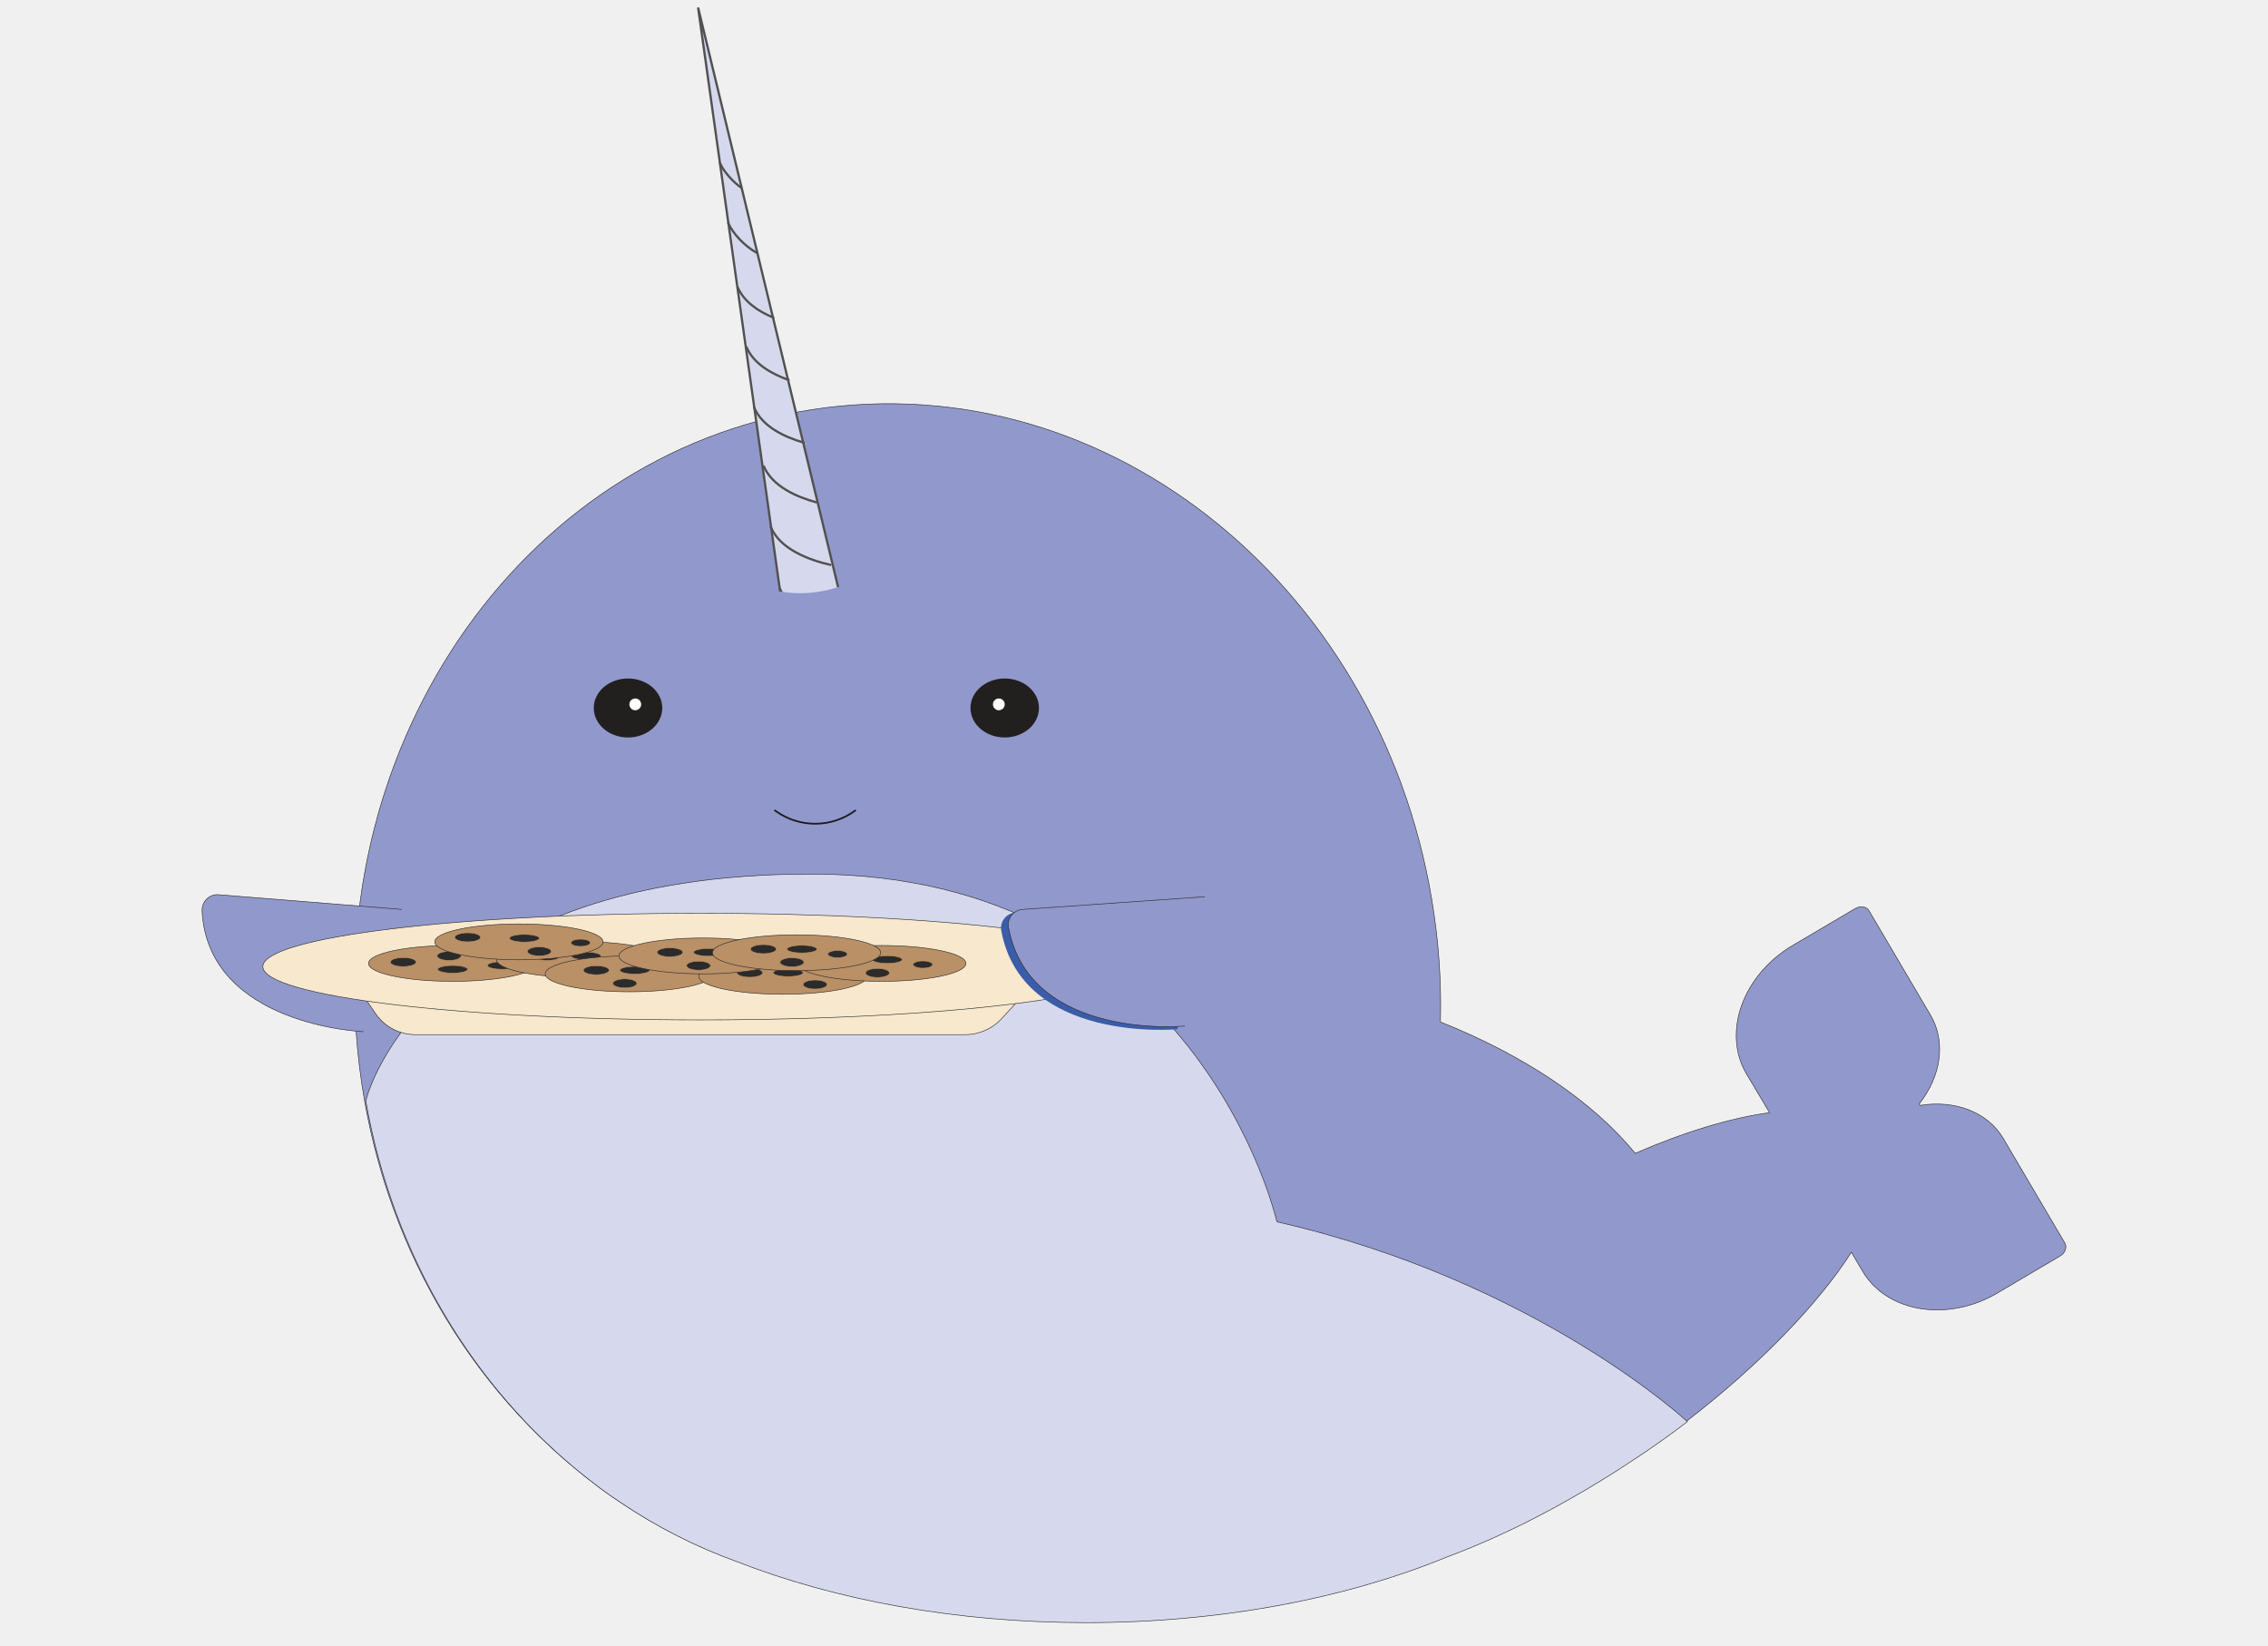
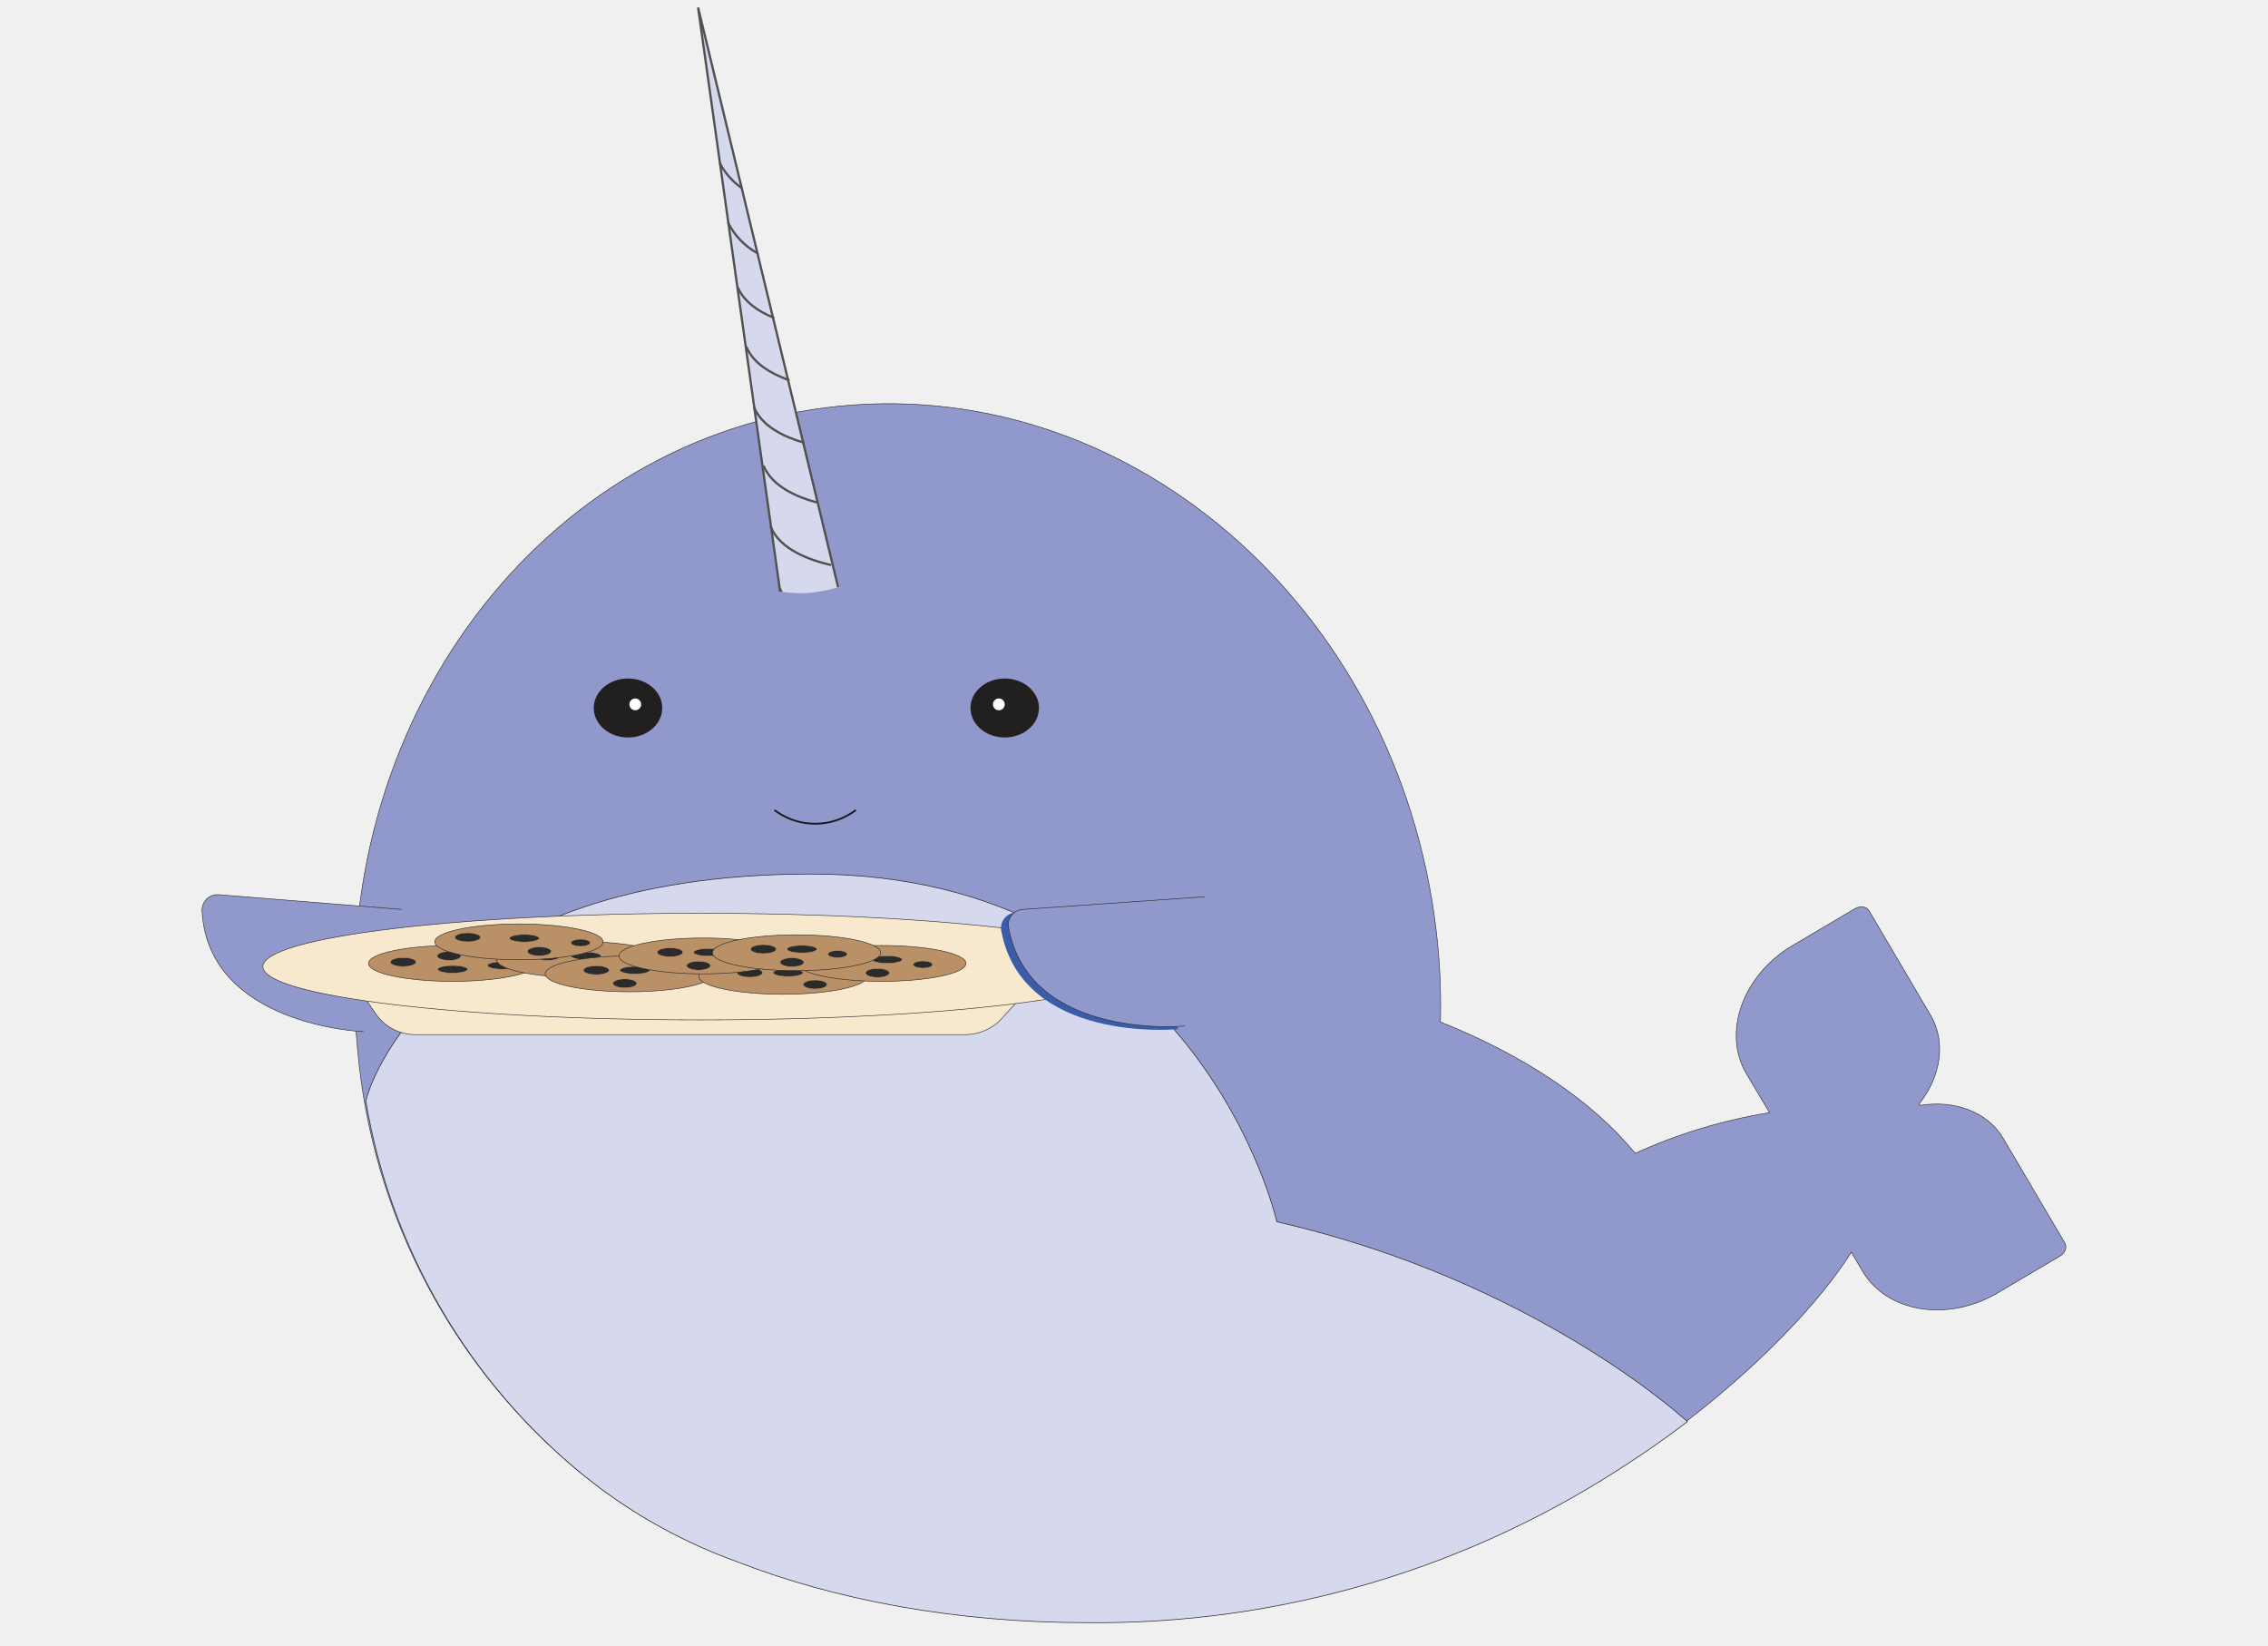
- <svg xmlns="http://www.w3.org/2000/svg" xmlns:xlink="http://www.w3.org/1999/xlink" version="1.1" id="Layer_1" x="0px" y="0px" viewBox="0 0 1000 725.6" style="enable-background:new 0 0 1000 725.6;" xml:space="preserve">
-   <style type="text/css">
- 	.st0{fill:#9198CC;stroke:#2B2B2B;stroke-width:0.25;stroke-miterlimit:10;}
- 	.st1{fill:#221F1F;}
- 	.st2{fill:#FFFFFF;}
- 	.st3{fill:#D6D9ED;stroke:#2B2B2B;stroke-width:0.25;stroke-miterlimit:10;}
- 	.st4{fill:none;stroke:#1A1A1A;stroke-width:0.75;stroke-linecap:round;stroke-linejoin:round;stroke-miterlimit:10;}
- 	.st5{fill:#F7E8CE;stroke:#2B2B2B;stroke-width:0.25;stroke-miterlimit:10;}
- 	.st6{fill:#3B5CA9;}
- 	.st7{fill:#BA9066;stroke:#2B2B2B;stroke-width:0.25;stroke-miterlimit:10;}
- 	.st8{fill:#2B2B2B;stroke:#BA9066;stroke-width:0.25;stroke-miterlimit:10;}
- 	.st9{clip-path:url(#SVGID_2_);}
- 	.st10{fill:#D6D9ED;stroke:#515151;stroke-miterlimit:10;}
- 	.st11{fill:none;stroke:#515151;stroke-linecap:round;stroke-linejoin:round;stroke-miterlimit:10;}
- </style>
-   <path class="st0" d="M370.4,179c131.5-12.8,249.5,93.4,263.5,237.3c1.1,11.5,1.5,23,1.2,34.2c37,14.8,66.8,34.7,85.9,57.9  c21.9-9.5,42.2-15.6,59.2-17.9l-0.5-0.9l-6.9-11.6l-2.8-4.7c-10.7-18.2-1.5-43.6,20.4-56.5l27.6-16.3c2.3-1.3,5-0.9,6.1,1l27.1,46  c7,11.9,4.5,27.2-5,39.1l0.4,0.7c15-2.5,29.7,2.7,36.7,14.6l27.1,46c1.1,1.9,0.2,4.5-2.1,5.8L880.7,570  c-21.9,12.9-48.6,8.6-59.4-9.5l-5-8.5c-14.2,22.4-40.7,49.9-72.3,74.2c-8.4,6.4-15.3,10.9-24.6,17c-28.2,18.7-56.3,33.1-81.6,42.5  c-44.5,18.3-99.7,29.1-159.5,29.1c-57.5,0-110.8-10-154.3-27c-18-6.5-35.2-15.3-51.2-26.1c-3-2-5.9-4-8.7-6.1  c-0.7-0.6-1.5-1.1-2.2-1.7c-1.7-1.3-3.3-2.5-4.9-3.8c-53.9-42.9-91.8-109.6-99.3-187.2C143.7,318.9,238.9,191.9,370.4,179L370.4,179  z" />
-   <ellipse class="st1" cx="443" cy="312.1" rx="15.1" ry="13" />
-   <circle class="st2" cx="440.4" cy="310.5" r="2.6" />
-   <ellipse class="st1" cx="276.9" cy="312.1" rx="15.1" ry="13" />
-   <circle class="st2" cx="280.1" cy="310.5" r="2.6" />
-   <path class="st3" d="M357.6,385.3c170.9,0,205.4,153.3,205.4,153.3c114.5,26.1,181,88.1,181,88.1c-7.6,5.8-15.6,11.5-24,17  c-28.2,18.7-56.3,33.1-81.6,42.5c-44.5,18.3-99.7,29.1-159.5,29.1c-57.5,0-110.8-10-154.3-27c-18-6.5-35.2-15.3-51.2-26.1  c-3-2-5.9-4-8.7-6.1c-0.7-0.6-1.5-1.1-2.2-1.7c-1.7-1.3-3.3-2.5-4.9-3.8c-48.7-38.8-84.3-97-96.3-165.2  C162.4,479.5,190.7,385.3,357.6,385.3z" />
-   <path class="st4" d="M377.1,357.3c-10.3,7.6-24.3,7.8-34.8,0.4l-0.6-0.4" />
-   <path class="st0" d="M160.3,454.8c0,0-68.5-2.6-71.2-53.2c-0.2-4.1,3.2-7.5,7.2-7.2l80.9,6.5" />
-   <path class="st5" d="M425.6,456.1H183.2c-7.1,0-13.7-3.5-17.7-9.4l-10-14.7h301.7l-15.6,17.1C437.4,453.6,431.6,456.1,425.6,456.1  L425.6,456.1z" />
-   <ellipse class="st5" cx="308.9" cy="426.1" rx="193" ry="23.5" />
-   <path class="st6" d="M519.2,453.7c0,0-68.3,6.5-77.7-43.3c-0.8-4,2.1-7.8,6.2-8.1l76.6-4.1" />
-   <path class="st0" d="M522.4,452.3c0,0-68.3,6.5-77.7-43.3c-0.8-4,2.1-7.8,6.2-8.1l80.4-5.6" />
-   <ellipse class="st7" cx="199.6" cy="424.7" rx="37.1" ry="7.9" />
-   <ellipse class="st8" cx="177.8" cy="424.1" rx="5.7" ry="2" />
-   <ellipse class="st8" cx="198" cy="421.4" rx="5.3" ry="2" />
-   <ellipse class="st8" cx="221.5" cy="425.6" rx="6.6" ry="1.7" />
-   <ellipse class="st8" cx="199.6" cy="427.3" rx="6.6" ry="1.7" />
-   <ellipse class="st7" cx="256" cy="423" rx="37.1" ry="7.9" />
-   <ellipse class="st8" cx="241.4" cy="421.4" rx="5.7" ry="2" />
-   <ellipse class="st8" cx="254" cy="427.3" rx="5.3" ry="2" />
-   <ellipse class="st8" cx="258.4" cy="421.4" rx="6.6" ry="1.7" />
-   <ellipse class="st7" cx="277.5" cy="429.3" rx="37.1" ry="7.9" />
-   <ellipse class="st8" cx="262.9" cy="427.7" rx="5.7" ry="2" />
-   <ellipse class="st8" cx="275.5" cy="433.5" rx="5.3" ry="2" />
-   <ellipse class="st8" cx="279.9" cy="427.7" rx="6.6" ry="1.7" />
-   <ellipse class="st7" cx="345.2" cy="430.4" rx="37.1" ry="7.9" />
-   <ellipse class="st8" cx="330.6" cy="428.8" rx="5.7" ry="2" />
-   <ellipse class="st8" cx="359.4" cy="434" rx="5.3" ry="2" />
-   <ellipse class="st8" cx="347.5" cy="428.8" rx="6.6" ry="1.7" />
-   <ellipse class="st7" cx="388.8" cy="424.7" rx="37.1" ry="7.9" />
-   <ellipse class="st8" cx="374.2" cy="423" rx="5.7" ry="2" />
-   <ellipse class="st8" cx="386.9" cy="428.9" rx="5.3" ry="2" />
-   <ellipse class="st8" cx="391.2" cy="423" rx="6.6" ry="1.7" />
-   <ellipse class="st8" cx="406.9" cy="425.2" rx="4.3" ry="1.6" />
-   <ellipse class="st7" cx="310" cy="421.4" rx="37.1" ry="7.9" />
-   <ellipse class="st8" cx="295.4" cy="419.8" rx="5.7" ry="2" />
-   <ellipse class="st8" cx="308" cy="425.7" rx="5.3" ry="2" />
-   <ellipse class="st8" cx="325.6" cy="423" rx="5.9" ry="1.6" />
-   <ellipse class="st8" cx="312.4" cy="419.8" rx="6.6" ry="1.7" />
-   <ellipse class="st7" cx="351.2" cy="420" rx="37.1" ry="7.9" />
-   <ellipse class="st8" cx="336.6" cy="418.4" rx="5.7" ry="2" />
-   <ellipse class="st8" cx="349.2" cy="424.2" rx="5.3" ry="2" />
-   <ellipse class="st8" cx="353.6" cy="418.4" rx="6.6" ry="1.7" />
-   <ellipse class="st8" cx="369.3" cy="420.6" rx="4.3" ry="1.6" />
-   <ellipse class="st7" cx="228.8" cy="415.2" rx="37.1" ry="7.9" />
-   <ellipse class="st8" cx="206.2" cy="413.2" rx="5.7" ry="2" />
-   <ellipse class="st8" cx="237.8" cy="419.4" rx="5.3" ry="2" />
-   <ellipse class="st8" cx="231.2" cy="413.6" rx="6.6" ry="1.7" />
-   <ellipse class="st8" cx="256" cy="415.6" rx="4.3" ry="1.6" />
-   <g>
-     <defs>
-       <path id="SVGID_1_" d="M219.5,108.9c0,68.7,77.4,152.6,133.7,152.6c48.5,0,133.7-83.9,133.7-152.6S427.1-32.3,353.2-32.3    S219.5,40.2,219.5,108.9z" />
-     </defs>
-     <clipPath id="SVGID_2_">
-       <use xlink:href="#SVGID_1_" style="overflow:visible;" />
-     </clipPath>
-     <g class="st9">
-       <path class="st10" d="M307.8,3.3l43.6,310.3l2.3,16.7c9.3,7.4,22.4,6.1,31.6,0.9l1.5-0.9L307.8,3.3z" />
-       <path class="st11" d="M386.9,330.3c0,0-28.9-2.4-35.7-18.2" />
-       <path class="st11" d="M378.8,303.3c-8.3-1.3-26.3-5.6-31.4-17.7" />
-       <path class="st11" d="M374,277.1c-8.8-1.6-25.1-6-30-17.4" />
-       <path class="st11" d="M366.1,249c-9.1-2.1-22-6.7-26.2-16.6" />
-       <path class="st11" d="M359.8,221.4c-8.7-2.4-19.2-7-23-15.8" />
-       <path class="st11" d="M354.3,195.1c-8.5-2.5-18.2-7-21.8-15.5" />
-       <path class="st11" d="M347.7,167.5c-7.5-2.7-15.4-7.1-18.5-14.4" />
-       <path class="st11" d="M341,140c-6.6-2.7-12.9-6.9-15.7-13.3" />
-       <path class="st11" d="M333.4,111.3c-4.8-2.7-10.2-8.1-12.3-13" />
-       <path class="st11" d="M317.5,72c1.6,3.7,5.9,8.4,9.3,10.7" />
-     </g>
+ <svg xmlns="http://www.w3.org/2000/svg" xmlns:xlink="http://www.w3.org/1999/xlink" viewBox="0 0 1000 725.6">
+   <style>.a{fill:#9198cc;stroke:#2b2b2b;stroke-width:.25;stroke-miterlimit:10}.b{fill:#221f1f}.c{fill:#fff}.d,.e{stroke:#2b2b2b;stroke-width:.25}.e{fill:#f7e8ce}.d,.e,.f{stroke-miterlimit:10}.d{fill:#ba9066}.f{stroke-width:.25;fill:#2b2b2b;stroke:#ba9066}</style>
+   <path d="M370.4 179c131.5-12.8 249.5 93.4 263.5 237.3 1.1 11.5 1.5 23 1.2 34.2 37 14.8 66.8 34.7 85.9 57.9a232.4 232.4 0 0 1 59.2-17.9l-.5-.9-6.9-11.6-2.8-4.7c-10.7-18.2-1.5-43.6 20.4-56.5l27.6-16.3c2.3-1.3 5-.9 6.1 1l27.1 46c7 11.9 4.5 27.2-5 39.1l.4.7c15-2.5 29.7 2.7 36.7 14.6l27.1 46c1.1 1.9.2 4.5-2.1 5.8L880.7 570c-21.9 12.9-48.6 8.6-59.4-9.5l-5-8.5c-14.2 22.4-40.7 49.9-72.3 74.2-8.4 6.4-15.3 10.9-24.6 17a425 425 0 0 1-241.1 71.6c-57.5 0-110.8-10-154.3-27a233.2 233.2 0 0 1-59.9-32.2l-2.2-1.7-4.9-3.8a272 272 0 0 1-99.3-187.2c-14-144 81.2-271 212.7-283.9z" class="a" />
+   <ellipse cx="443" cy="312.1" class="b" rx="15.1" ry="13" />
+   <circle cx="440.4" cy="310.5" r="2.6" class="c" />
+   <ellipse cx="276.9" cy="312.1" class="b" rx="15.1" ry="13" />
+   <circle cx="280.1" cy="310.5" r="2.6" class="c" />
+   <path fill="#d6d9ed" stroke="#2b2b2b" stroke-miterlimit="10" stroke-width=".3" d="M357.6 385.3c170.9 0 205.4 153.3 205.4 153.3 114.5 26.1 181 88.1 181 88.1a407.8 407.8 0 0 1-24 17 425 425 0 0 1-241.1 71.6c-57.5 0-110.8-10-154.3-27a233.2 233.2 0 0 1-59.9-32.2l-2.2-1.7-4.9-3.8a270.6 270.6 0 0 1-96.3-165.2c1.1-5.9 29.4-100.1 196.3-100.1z" />
+   <path fill="none" stroke="#1a1a1a" stroke-linecap="round" stroke-linejoin="round" stroke-miterlimit="10" stroke-width=".8" d="M377.1 357.3a29.7 29.7 0 0 1-34.8.4l-.6-.4" />
+   <path d="M160.3 454.8s-68.5-2.6-71.2-53.2a6.8 6.8 0 0 1 7.2-7.2l80.9 6.5" class="a" />
+   <path d="M425.6 456.1H183.2c-7.1 0-13.7-3.5-17.7-9.4l-10-14.7h301.7l-15.6 17.1c-4.2 4.5-10 7-16 7z" class="e" />
+   <ellipse cx="308.9" cy="426.1" class="e" rx="193" ry="23.5" />
+   <path fill="#3b5ca9" d="M519.2 453.7s-68.3 6.5-77.7-43.3c-.8-4 2.1-7.8 6.2-8.1l76.6-4.1" />
+   <path d="M522.4 452.3s-68.3 6.5-77.7-43.3c-.8-4 2.1-7.8 6.2-8.1l80.4-5.6" class="a" />
+   <ellipse cx="199.6" cy="424.7" class="d" rx="37.1" ry="7.9" />
+   <ellipse cx="177.8" cy="424.1" class="f" rx="5.7" ry="2" />
+   <ellipse cx="198" cy="421.4" class="f" rx="5.3" ry="2" />
+   <ellipse cx="221.5" cy="425.6" class="f" rx="6.6" ry="1.7" />
+   <ellipse cx="199.6" cy="427.3" class="f" rx="6.6" ry="1.7" />
+   <ellipse cx="256" cy="423" class="d" rx="37.1" ry="7.9" />
+   <ellipse cx="241.4" cy="421.4" class="f" rx="5.7" ry="2" />
+   <ellipse cx="254" cy="427.3" class="f" rx="5.3" ry="2" />
+   <ellipse cx="258.4" cy="421.4" class="f" rx="6.6" ry="1.7" />
+   <ellipse cx="277.5" cy="429.3" class="d" rx="37.1" ry="7.9" />
+   <ellipse cx="262.9" cy="427.7" class="f" rx="5.7" ry="2" />
+   <ellipse cx="275.5" cy="433.5" class="f" rx="5.3" ry="2" />
+   <ellipse cx="279.9" cy="427.7" class="f" rx="6.6" ry="1.7" />
+   <ellipse cx="345.2" cy="430.4" class="d" rx="37.1" ry="7.9" />
+   <ellipse cx="330.6" cy="428.8" class="f" rx="5.7" ry="2" />
+   <ellipse cx="359.4" cy="434" class="f" rx="5.3" ry="2" />
+   <ellipse cx="347.5" cy="428.8" class="f" rx="6.6" ry="1.7" />
+   <ellipse cx="388.8" cy="424.7" class="d" rx="37.1" ry="7.9" />
+   <ellipse cx="374.2" cy="423" class="f" rx="5.7" ry="2" />
+   <ellipse cx="386.9" cy="428.9" class="f" rx="5.3" ry="2" />
+   <ellipse cx="391.2" cy="423" class="f" rx="6.6" ry="1.7" />
+   <ellipse cx="406.9" cy="425.2" class="f" rx="4.3" ry="1.6" />
+   <ellipse cx="310" cy="421.4" class="d" rx="37.1" ry="7.9" />
+   <ellipse cx="295.4" cy="419.8" class="f" rx="5.7" ry="2" />
+   <ellipse cx="308" cy="425.7" class="f" rx="5.3" ry="2" />
+   <ellipse cx="325.6" cy="423" class="f" rx="5.9" ry="1.6" />
+   <ellipse cx="312.4" cy="419.8" class="f" rx="6.6" ry="1.7" />
+   <ellipse cx="351.2" cy="420" class="d" rx="37.1" ry="7.9" />
+   <ellipse cx="336.6" cy="418.4" class="f" rx="5.7" ry="2" />
+   <ellipse cx="349.2" cy="424.2" class="f" rx="5.3" ry="2" />
+   <ellipse cx="353.6" cy="418.4" class="f" rx="6.6" ry="1.7" />
+   <ellipse cx="369.3" cy="420.6" class="f" rx="4.3" ry="1.6" />
+   <ellipse cx="228.8" cy="415.2" class="d" rx="37.1" ry="7.9" />
+   <ellipse cx="206.2" cy="413.2" class="f" rx="5.7" ry="2" />
+   <ellipse cx="237.8" cy="419.4" class="f" rx="5.3" ry="2" />
+   <ellipse cx="231.2" cy="413.6" class="f" rx="6.6" ry="1.7" />
+   <ellipse cx="256" cy="415.6" class="f" rx="4.3" ry="1.6" />
+   <defs>
+     <path id="g" d="M219.5 108.9c0 68.7 77.4 152.6 133.7 152.6 48.5 0 133.7-83.9 133.7-152.6S427.1-32.3 353.2-32.3 219.5 40.2 219.5 108.9z" />
+   </defs>
+   <clipPath id="h">
+     <use overflow="visible" xlink:href="#g" />
+   </clipPath>
+   <g stroke="#515151" stroke-miterlimit="10" clip-path="url(#h)">
+     <path fill="#d6d9ed" d="M307.8 3.3l43.6 310.3 2.3 16.7c9.3 7.4 22.4 6.1 31.6.9l1.5-.9-79-327z" />
+     <path fill="none" stroke-linecap="round" stroke-linejoin="round" d="M386.9 330.3s-28.9-2.4-35.7-18.2m27.6-8.8c-8.3-1.3-26.3-5.6-31.4-17.7m26.6-8.5c-8.8-1.6-25.1-6-30-17.4m22.1-10.7c-9.1-2.1-22-6.7-26.2-16.6m19.9-11c-8.7-2.4-19.2-7-23-15.8m17.5-10.5c-8.5-2.5-18.2-7-21.8-15.5m15.2-12.1c-7.5-2.7-15.4-7.1-18.5-14.4M341 140c-6.6-2.7-12.9-6.9-15.7-13.3m8.1-15.4a31.4 31.4 0 0 1-12.3-13M317.5 72c1.6 3.7 5.9 8.4 9.3 10.7" />
  </g>
</svg>
